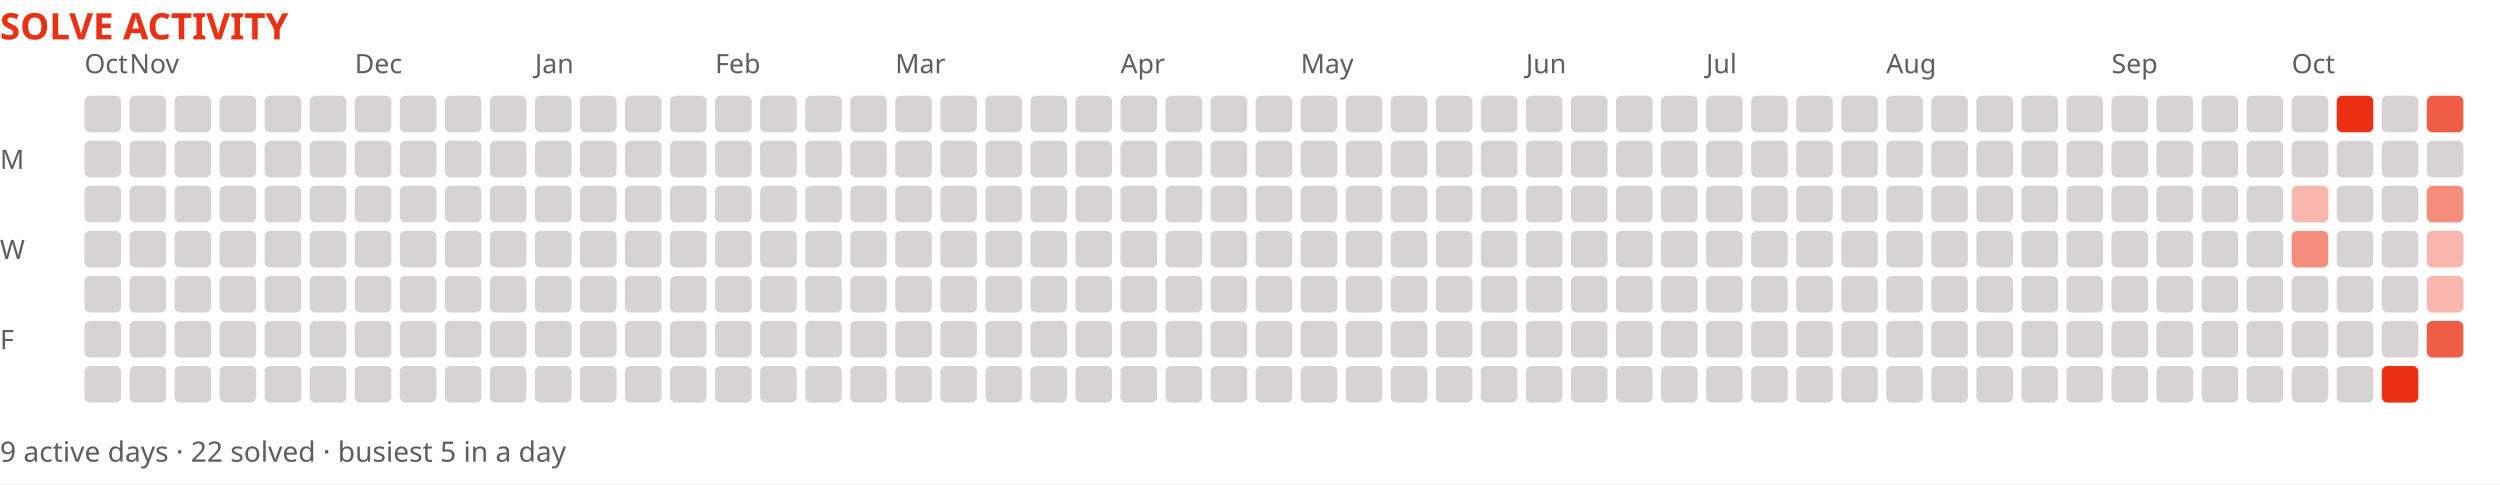
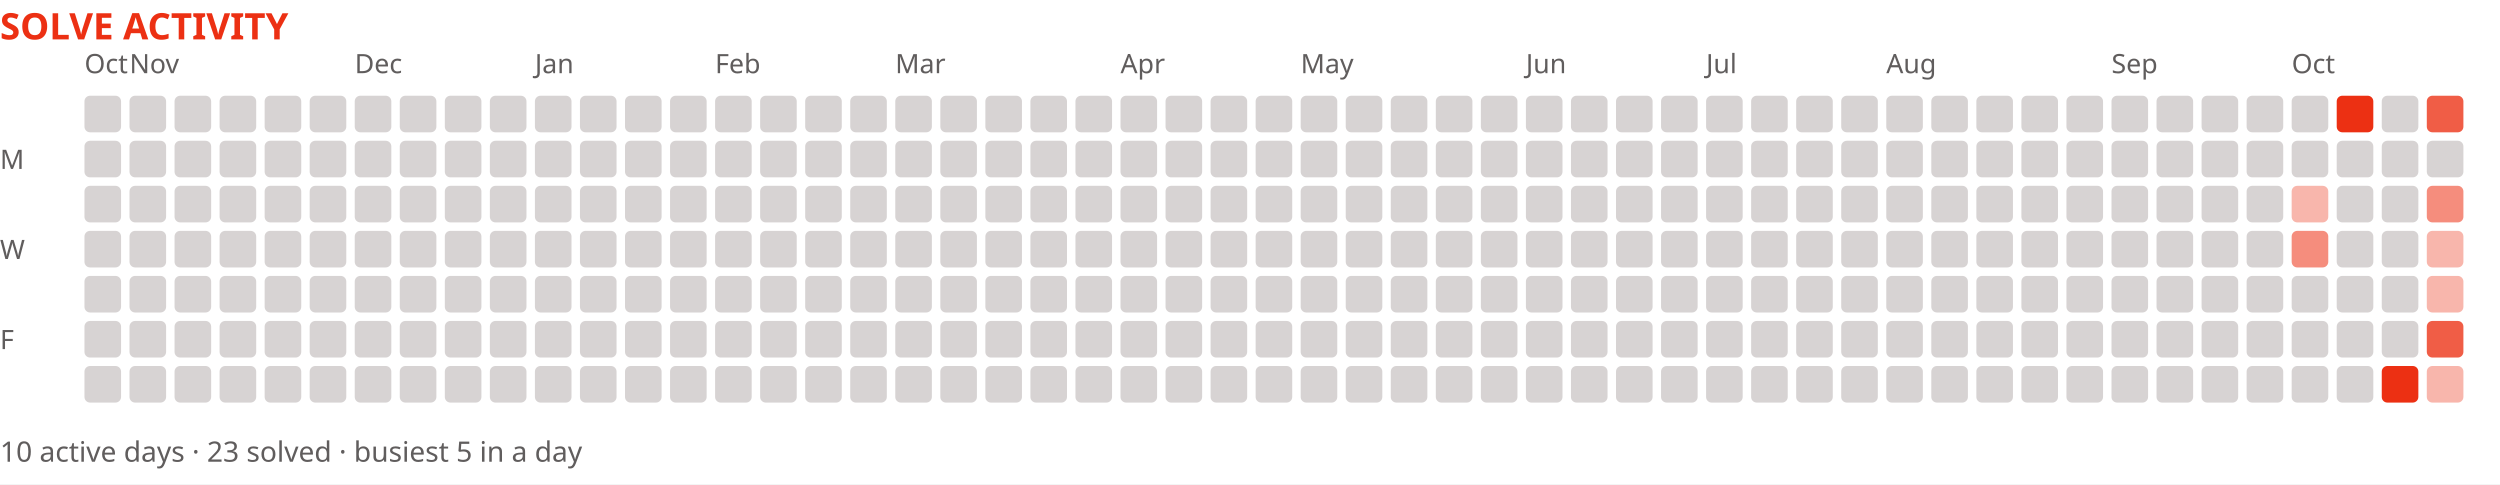
<svg xmlns="http://www.w3.org/2000/svg" width="888" height="172" viewBox="0 0 888 172" role="img" aria-label="Solve activity over the last year">
  <rect width="888" height="172" fill="#ffffff" />
  <text x="0" y="14" font-family="system-ui,sans-serif" font-size="13" font-weight="700" fill="#ec3013">SOLVE ACTIVITY</text>
  <text x="30" y="26" font-family="system-ui,sans-serif" font-size="9.5" fill="#605d5d">Oct</text>
  <text x="46" y="26" font-family="system-ui,sans-serif" font-size="9.5" fill="#605d5d">Nov</text>
  <text x="126" y="26" font-family="system-ui,sans-serif" font-size="9.5" fill="#605d5d">Dec</text>
  <text x="190" y="26" font-family="system-ui,sans-serif" font-size="9.5" fill="#605d5d">Jan</text>
  <text x="254" y="26" font-family="system-ui,sans-serif" font-size="9.5" fill="#605d5d">Feb</text>
  <text x="318" y="26" font-family="system-ui,sans-serif" font-size="9.5" fill="#605d5d">Mar</text>
  <text x="398" y="26" font-family="system-ui,sans-serif" font-size="9.5" fill="#605d5d">Apr</text>
  <text x="462" y="26" font-family="system-ui,sans-serif" font-size="9.5" fill="#605d5d">May</text>
  <text x="542" y="26" font-family="system-ui,sans-serif" font-size="9.5" fill="#605d5d">Jun</text>
  <text x="606" y="26" font-family="system-ui,sans-serif" font-size="9.5" fill="#605d5d">Jul</text>
  <text x="670" y="26" font-family="system-ui,sans-serif" font-size="9.5" fill="#605d5d">Aug</text>
  <text x="750" y="26" font-family="system-ui,sans-serif" font-size="9.5" fill="#605d5d">Sep</text>
  <text x="814" y="26" font-family="system-ui,sans-serif" font-size="9.5" fill="#605d5d">Oct</text>
  <text x="0" y="60" font-family="system-ui,sans-serif" font-size="9.5" fill="#605d5d">M</text>
  <text x="0" y="92" font-family="system-ui,sans-serif" font-size="9.5" fill="#605d5d">W</text>
  <text x="0" y="124" font-family="system-ui,sans-serif" font-size="9.5" fill="#605d5d">F</text>
  <rect x="30" y="34" width="13" height="13" fill="#d7d3d3" rx="2" />
  <rect x="30" y="50" width="13" height="13" fill="#d7d3d3" rx="2" />
  <rect x="30" y="66" width="13" height="13" fill="#d7d3d3" rx="2" />
  <rect x="30" y="82" width="13" height="13" fill="#d7d3d3" rx="2" />
  <rect x="30" y="98" width="13" height="13" fill="#d7d3d3" rx="2" />
  <rect x="30" y="114" width="13" height="13" fill="#d7d3d3" rx="2" />
  <rect x="30" y="130" width="13" height="13" fill="#d7d3d3" rx="2" />
  <rect x="46" y="34" width="13" height="13" fill="#d7d3d3" rx="2" />
  <rect x="46" y="50" width="13" height="13" fill="#d7d3d3" rx="2" />
  <rect x="46" y="66" width="13" height="13" fill="#d7d3d3" rx="2" />
  <rect x="46" y="82" width="13" height="13" fill="#d7d3d3" rx="2" />
  <rect x="46" y="98" width="13" height="13" fill="#d7d3d3" rx="2" />
  <rect x="46" y="114" width="13" height="13" fill="#d7d3d3" rx="2" />
  <rect x="46" y="130" width="13" height="13" fill="#d7d3d3" rx="2" />
  <rect x="62" y="34" width="13" height="13" fill="#d7d3d3" rx="2" />
  <rect x="62" y="50" width="13" height="13" fill="#d7d3d3" rx="2" />
  <rect x="62" y="66" width="13" height="13" fill="#d7d3d3" rx="2" />
  <rect x="62" y="82" width="13" height="13" fill="#d7d3d3" rx="2" />
  <rect x="62" y="98" width="13" height="13" fill="#d7d3d3" rx="2" />
  <rect x="62" y="114" width="13" height="13" fill="#d7d3d3" rx="2" />
  <rect x="62" y="130" width="13" height="13" fill="#d7d3d3" rx="2" />
  <rect x="78" y="34" width="13" height="13" fill="#d7d3d3" rx="2" />
  <rect x="78" y="50" width="13" height="13" fill="#d7d3d3" rx="2" />
  <rect x="78" y="66" width="13" height="13" fill="#d7d3d3" rx="2" />
  <rect x="78" y="82" width="13" height="13" fill="#d7d3d3" rx="2" />
  <rect x="78" y="98" width="13" height="13" fill="#d7d3d3" rx="2" />
  <rect x="78" y="114" width="13" height="13" fill="#d7d3d3" rx="2" />
  <rect x="78" y="130" width="13" height="13" fill="#d7d3d3" rx="2" />
  <rect x="94" y="34" width="13" height="13" fill="#d7d3d3" rx="2" />
  <rect x="94" y="50" width="13" height="13" fill="#d7d3d3" rx="2" />
  <rect x="94" y="66" width="13" height="13" fill="#d7d3d3" rx="2" />
  <rect x="94" y="82" width="13" height="13" fill="#d7d3d3" rx="2" />
  <rect x="94" y="98" width="13" height="13" fill="#d7d3d3" rx="2" />
  <rect x="94" y="114" width="13" height="13" fill="#d7d3d3" rx="2" />
  <rect x="94" y="130" width="13" height="13" fill="#d7d3d3" rx="2" />
  <rect x="110" y="34" width="13" height="13" fill="#d7d3d3" rx="2" />
  <rect x="110" y="50" width="13" height="13" fill="#d7d3d3" rx="2" />
  <rect x="110" y="66" width="13" height="13" fill="#d7d3d3" rx="2" />
  <rect x="110" y="82" width="13" height="13" fill="#d7d3d3" rx="2" />
  <rect x="110" y="98" width="13" height="13" fill="#d7d3d3" rx="2" />
  <rect x="110" y="114" width="13" height="13" fill="#d7d3d3" rx="2" />
  <rect x="110" y="130" width="13" height="13" fill="#d7d3d3" rx="2" />
  <rect x="126" y="34" width="13" height="13" fill="#d7d3d3" rx="2" />
  <rect x="126" y="50" width="13" height="13" fill="#d7d3d3" rx="2" />
  <rect x="126" y="66" width="13" height="13" fill="#d7d3d3" rx="2" />
  <rect x="126" y="82" width="13" height="13" fill="#d7d3d3" rx="2" />
  <rect x="126" y="98" width="13" height="13" fill="#d7d3d3" rx="2" />
  <rect x="126" y="114" width="13" height="13" fill="#d7d3d3" rx="2" />
  <rect x="126" y="130" width="13" height="13" fill="#d7d3d3" rx="2" />
  <rect x="142" y="34" width="13" height="13" fill="#d7d3d3" rx="2" />
  <rect x="142" y="50" width="13" height="13" fill="#d7d3d3" rx="2" />
  <rect x="142" y="66" width="13" height="13" fill="#d7d3d3" rx="2" />
  <rect x="142" y="82" width="13" height="13" fill="#d7d3d3" rx="2" />
  <rect x="142" y="98" width="13" height="13" fill="#d7d3d3" rx="2" />
  <rect x="142" y="114" width="13" height="13" fill="#d7d3d3" rx="2" />
  <rect x="142" y="130" width="13" height="13" fill="#d7d3d3" rx="2" />
  <rect x="158" y="34" width="13" height="13" fill="#d7d3d3" rx="2" />
  <rect x="158" y="50" width="13" height="13" fill="#d7d3d3" rx="2" />
  <rect x="158" y="66" width="13" height="13" fill="#d7d3d3" rx="2" />
  <rect x="158" y="82" width="13" height="13" fill="#d7d3d3" rx="2" />
  <rect x="158" y="98" width="13" height="13" fill="#d7d3d3" rx="2" />
  <rect x="158" y="114" width="13" height="13" fill="#d7d3d3" rx="2" />
  <rect x="158" y="130" width="13" height="13" fill="#d7d3d3" rx="2" />
  <rect x="174" y="34" width="13" height="13" fill="#d7d3d3" rx="2" />
  <rect x="174" y="50" width="13" height="13" fill="#d7d3d3" rx="2" />
  <rect x="174" y="66" width="13" height="13" fill="#d7d3d3" rx="2" />
  <rect x="174" y="82" width="13" height="13" fill="#d7d3d3" rx="2" />
  <rect x="174" y="98" width="13" height="13" fill="#d7d3d3" rx="2" />
  <rect x="174" y="114" width="13" height="13" fill="#d7d3d3" rx="2" />
  <rect x="174" y="130" width="13" height="13" fill="#d7d3d3" rx="2" />
  <rect x="190" y="34" width="13" height="13" fill="#d7d3d3" rx="2" />
  <rect x="190" y="50" width="13" height="13" fill="#d7d3d3" rx="2" />
  <rect x="190" y="66" width="13" height="13" fill="#d7d3d3" rx="2" />
  <rect x="190" y="82" width="13" height="13" fill="#d7d3d3" rx="2" />
  <rect x="190" y="98" width="13" height="13" fill="#d7d3d3" rx="2" />
  <rect x="190" y="114" width="13" height="13" fill="#d7d3d3" rx="2" />
  <rect x="190" y="130" width="13" height="13" fill="#d7d3d3" rx="2" />
  <rect x="206" y="34" width="13" height="13" fill="#d7d3d3" rx="2" />
  <rect x="206" y="50" width="13" height="13" fill="#d7d3d3" rx="2" />
  <rect x="206" y="66" width="13" height="13" fill="#d7d3d3" rx="2" />
  <rect x="206" y="82" width="13" height="13" fill="#d7d3d3" rx="2" />
  <rect x="206" y="98" width="13" height="13" fill="#d7d3d3" rx="2" />
  <rect x="206" y="114" width="13" height="13" fill="#d7d3d3" rx="2" />
  <rect x="206" y="130" width="13" height="13" fill="#d7d3d3" rx="2" />
  <rect x="222" y="34" width="13" height="13" fill="#d7d3d3" rx="2" />
  <rect x="222" y="50" width="13" height="13" fill="#d7d3d3" rx="2" />
  <rect x="222" y="66" width="13" height="13" fill="#d7d3d3" rx="2" />
  <rect x="222" y="82" width="13" height="13" fill="#d7d3d3" rx="2" />
  <rect x="222" y="98" width="13" height="13" fill="#d7d3d3" rx="2" />
  <rect x="222" y="114" width="13" height="13" fill="#d7d3d3" rx="2" />
  <rect x="222" y="130" width="13" height="13" fill="#d7d3d3" rx="2" />
  <rect x="238" y="34" width="13" height="13" fill="#d7d3d3" rx="2" />
  <rect x="238" y="50" width="13" height="13" fill="#d7d3d3" rx="2" />
  <rect x="238" y="66" width="13" height="13" fill="#d7d3d3" rx="2" />
  <rect x="238" y="82" width="13" height="13" fill="#d7d3d3" rx="2" />
  <rect x="238" y="98" width="13" height="13" fill="#d7d3d3" rx="2" />
  <rect x="238" y="114" width="13" height="13" fill="#d7d3d3" rx="2" />
  <rect x="238" y="130" width="13" height="13" fill="#d7d3d3" rx="2" />
  <rect x="254" y="34" width="13" height="13" fill="#d7d3d3" rx="2" />
  <rect x="254" y="50" width="13" height="13" fill="#d7d3d3" rx="2" />
  <rect x="254" y="66" width="13" height="13" fill="#d7d3d3" rx="2" />
  <rect x="254" y="82" width="13" height="13" fill="#d7d3d3" rx="2" />
  <rect x="254" y="98" width="13" height="13" fill="#d7d3d3" rx="2" />
  <rect x="254" y="114" width="13" height="13" fill="#d7d3d3" rx="2" />
  <rect x="254" y="130" width="13" height="13" fill="#d7d3d3" rx="2" />
  <rect x="270" y="34" width="13" height="13" fill="#d7d3d3" rx="2" />
  <rect x="270" y="50" width="13" height="13" fill="#d7d3d3" rx="2" />
  <rect x="270" y="66" width="13" height="13" fill="#d7d3d3" rx="2" />
  <rect x="270" y="82" width="13" height="13" fill="#d7d3d3" rx="2" />
  <rect x="270" y="98" width="13" height="13" fill="#d7d3d3" rx="2" />
  <rect x="270" y="114" width="13" height="13" fill="#d7d3d3" rx="2" />
  <rect x="270" y="130" width="13" height="13" fill="#d7d3d3" rx="2" />
  <rect x="286" y="34" width="13" height="13" fill="#d7d3d3" rx="2" />
  <rect x="286" y="50" width="13" height="13" fill="#d7d3d3" rx="2" />
  <rect x="286" y="66" width="13" height="13" fill="#d7d3d3" rx="2" />
  <rect x="286" y="82" width="13" height="13" fill="#d7d3d3" rx="2" />
  <rect x="286" y="98" width="13" height="13" fill="#d7d3d3" rx="2" />
  <rect x="286" y="114" width="13" height="13" fill="#d7d3d3" rx="2" />
  <rect x="286" y="130" width="13" height="13" fill="#d7d3d3" rx="2" />
  <rect x="302" y="34" width="13" height="13" fill="#d7d3d3" rx="2" />
  <rect x="302" y="50" width="13" height="13" fill="#d7d3d3" rx="2" />
  <rect x="302" y="66" width="13" height="13" fill="#d7d3d3" rx="2" />
  <rect x="302" y="82" width="13" height="13" fill="#d7d3d3" rx="2" />
  <rect x="302" y="98" width="13" height="13" fill="#d7d3d3" rx="2" />
  <rect x="302" y="114" width="13" height="13" fill="#d7d3d3" rx="2" />
  <rect x="302" y="130" width="13" height="13" fill="#d7d3d3" rx="2" />
  <rect x="318" y="34" width="13" height="13" fill="#d7d3d3" rx="2" />
  <rect x="318" y="50" width="13" height="13" fill="#d7d3d3" rx="2" />
  <rect x="318" y="66" width="13" height="13" fill="#d7d3d3" rx="2" />
  <rect x="318" y="82" width="13" height="13" fill="#d7d3d3" rx="2" />
  <rect x="318" y="98" width="13" height="13" fill="#d7d3d3" rx="2" />
  <rect x="318" y="114" width="13" height="13" fill="#d7d3d3" rx="2" />
  <rect x="318" y="130" width="13" height="13" fill="#d7d3d3" rx="2" />
  <rect x="334" y="34" width="13" height="13" fill="#d7d3d3" rx="2" />
  <rect x="334" y="50" width="13" height="13" fill="#d7d3d3" rx="2" />
  <rect x="334" y="66" width="13" height="13" fill="#d7d3d3" rx="2" />
  <rect x="334" y="82" width="13" height="13" fill="#d7d3d3" rx="2" />
  <rect x="334" y="98" width="13" height="13" fill="#d7d3d3" rx="2" />
  <rect x="334" y="114" width="13" height="13" fill="#d7d3d3" rx="2" />
  <rect x="334" y="130" width="13" height="13" fill="#d7d3d3" rx="2" />
  <rect x="350" y="34" width="13" height="13" fill="#d7d3d3" rx="2" />
  <rect x="350" y="50" width="13" height="13" fill="#d7d3d3" rx="2" />
  <rect x="350" y="66" width="13" height="13" fill="#d7d3d3" rx="2" />
  <rect x="350" y="82" width="13" height="13" fill="#d7d3d3" rx="2" />
  <rect x="350" y="98" width="13" height="13" fill="#d7d3d3" rx="2" />
  <rect x="350" y="114" width="13" height="13" fill="#d7d3d3" rx="2" />
  <rect x="350" y="130" width="13" height="13" fill="#d7d3d3" rx="2" />
  <rect x="366" y="34" width="13" height="13" fill="#d7d3d3" rx="2" />
  <rect x="366" y="50" width="13" height="13" fill="#d7d3d3" rx="2" />
  <rect x="366" y="66" width="13" height="13" fill="#d7d3d3" rx="2" />
  <rect x="366" y="82" width="13" height="13" fill="#d7d3d3" rx="2" />
  <rect x="366" y="98" width="13" height="13" fill="#d7d3d3" rx="2" />
  <rect x="366" y="114" width="13" height="13" fill="#d7d3d3" rx="2" />
  <rect x="366" y="130" width="13" height="13" fill="#d7d3d3" rx="2" />
  <rect x="382" y="34" width="13" height="13" fill="#d7d3d3" rx="2" />
  <rect x="382" y="50" width="13" height="13" fill="#d7d3d3" rx="2" />
  <rect x="382" y="66" width="13" height="13" fill="#d7d3d3" rx="2" />
  <rect x="382" y="82" width="13" height="13" fill="#d7d3d3" rx="2" />
  <rect x="382" y="98" width="13" height="13" fill="#d7d3d3" rx="2" />
  <rect x="382" y="114" width="13" height="13" fill="#d7d3d3" rx="2" />
  <rect x="382" y="130" width="13" height="13" fill="#d7d3d3" rx="2" />
  <rect x="398" y="34" width="13" height="13" fill="#d7d3d3" rx="2" />
  <rect x="398" y="50" width="13" height="13" fill="#d7d3d3" rx="2" />
  <rect x="398" y="66" width="13" height="13" fill="#d7d3d3" rx="2" />
  <rect x="398" y="82" width="13" height="13" fill="#d7d3d3" rx="2" />
  <rect x="398" y="98" width="13" height="13" fill="#d7d3d3" rx="2" />
  <rect x="398" y="114" width="13" height="13" fill="#d7d3d3" rx="2" />
  <rect x="398" y="130" width="13" height="13" fill="#d7d3d3" rx="2" />
  <rect x="414" y="34" width="13" height="13" fill="#d7d3d3" rx="2" />
  <rect x="414" y="50" width="13" height="13" fill="#d7d3d3" rx="2" />
  <rect x="414" y="66" width="13" height="13" fill="#d7d3d3" rx="2" />
  <rect x="414" y="82" width="13" height="13" fill="#d7d3d3" rx="2" />
  <rect x="414" y="98" width="13" height="13" fill="#d7d3d3" rx="2" />
  <rect x="414" y="114" width="13" height="13" fill="#d7d3d3" rx="2" />
  <rect x="414" y="130" width="13" height="13" fill="#d7d3d3" rx="2" />
  <rect x="430" y="34" width="13" height="13" fill="#d7d3d3" rx="2" />
  <rect x="430" y="50" width="13" height="13" fill="#d7d3d3" rx="2" />
  <rect x="430" y="66" width="13" height="13" fill="#d7d3d3" rx="2" />
  <rect x="430" y="82" width="13" height="13" fill="#d7d3d3" rx="2" />
  <rect x="430" y="98" width="13" height="13" fill="#d7d3d3" rx="2" />
  <rect x="430" y="114" width="13" height="13" fill="#d7d3d3" rx="2" />
  <rect x="430" y="130" width="13" height="13" fill="#d7d3d3" rx="2" />
  <rect x="446" y="34" width="13" height="13" fill="#d7d3d3" rx="2" />
  <rect x="446" y="50" width="13" height="13" fill="#d7d3d3" rx="2" />
  <rect x="446" y="66" width="13" height="13" fill="#d7d3d3" rx="2" />
  <rect x="446" y="82" width="13" height="13" fill="#d7d3d3" rx="2" />
  <rect x="446" y="98" width="13" height="13" fill="#d7d3d3" rx="2" />
  <rect x="446" y="114" width="13" height="13" fill="#d7d3d3" rx="2" />
  <rect x="446" y="130" width="13" height="13" fill="#d7d3d3" rx="2" />
  <rect x="462" y="34" width="13" height="13" fill="#d7d3d3" rx="2" />
  <rect x="462" y="50" width="13" height="13" fill="#d7d3d3" rx="2" />
  <rect x="462" y="66" width="13" height="13" fill="#d7d3d3" rx="2" />
  <rect x="462" y="82" width="13" height="13" fill="#d7d3d3" rx="2" />
  <rect x="462" y="98" width="13" height="13" fill="#d7d3d3" rx="2" />
  <rect x="462" y="114" width="13" height="13" fill="#d7d3d3" rx="2" />
  <rect x="462" y="130" width="13" height="13" fill="#d7d3d3" rx="2" />
  <rect x="478" y="34" width="13" height="13" fill="#d7d3d3" rx="2" />
  <rect x="478" y="50" width="13" height="13" fill="#d7d3d3" rx="2" />
  <rect x="478" y="66" width="13" height="13" fill="#d7d3d3" rx="2" />
  <rect x="478" y="82" width="13" height="13" fill="#d7d3d3" rx="2" />
  <rect x="478" y="98" width="13" height="13" fill="#d7d3d3" rx="2" />
  <rect x="478" y="114" width="13" height="13" fill="#d7d3d3" rx="2" />
  <rect x="478" y="130" width="13" height="13" fill="#d7d3d3" rx="2" />
  <rect x="494" y="34" width="13" height="13" fill="#d7d3d3" rx="2" />
  <rect x="494" y="50" width="13" height="13" fill="#d7d3d3" rx="2" />
  <rect x="494" y="66" width="13" height="13" fill="#d7d3d3" rx="2" />
  <rect x="494" y="82" width="13" height="13" fill="#d7d3d3" rx="2" />
  <rect x="494" y="98" width="13" height="13" fill="#d7d3d3" rx="2" />
  <rect x="494" y="114" width="13" height="13" fill="#d7d3d3" rx="2" />
  <rect x="494" y="130" width="13" height="13" fill="#d7d3d3" rx="2" />
  <rect x="510" y="34" width="13" height="13" fill="#d7d3d3" rx="2" />
  <rect x="510" y="50" width="13" height="13" fill="#d7d3d3" rx="2" />
  <rect x="510" y="66" width="13" height="13" fill="#d7d3d3" rx="2" />
  <rect x="510" y="82" width="13" height="13" fill="#d7d3d3" rx="2" />
  <rect x="510" y="98" width="13" height="13" fill="#d7d3d3" rx="2" />
  <rect x="510" y="114" width="13" height="13" fill="#d7d3d3" rx="2" />
  <rect x="510" y="130" width="13" height="13" fill="#d7d3d3" rx="2" />
  <rect x="526" y="34" width="13" height="13" fill="#d7d3d3" rx="2" />
  <rect x="526" y="50" width="13" height="13" fill="#d7d3d3" rx="2" />
  <rect x="526" y="66" width="13" height="13" fill="#d7d3d3" rx="2" />
  <rect x="526" y="82" width="13" height="13" fill="#d7d3d3" rx="2" />
  <rect x="526" y="98" width="13" height="13" fill="#d7d3d3" rx="2" />
  <rect x="526" y="114" width="13" height="13" fill="#d7d3d3" rx="2" />
  <rect x="526" y="130" width="13" height="13" fill="#d7d3d3" rx="2" />
  <rect x="542" y="34" width="13" height="13" fill="#d7d3d3" rx="2" />
  <rect x="542" y="50" width="13" height="13" fill="#d7d3d3" rx="2" />
  <rect x="542" y="66" width="13" height="13" fill="#d7d3d3" rx="2" />
  <rect x="542" y="82" width="13" height="13" fill="#d7d3d3" rx="2" />
  <rect x="542" y="98" width="13" height="13" fill="#d7d3d3" rx="2" />
  <rect x="542" y="114" width="13" height="13" fill="#d7d3d3" rx="2" />
  <rect x="542" y="130" width="13" height="13" fill="#d7d3d3" rx="2" />
  <rect x="558" y="34" width="13" height="13" fill="#d7d3d3" rx="2" />
  <rect x="558" y="50" width="13" height="13" fill="#d7d3d3" rx="2" />
  <rect x="558" y="66" width="13" height="13" fill="#d7d3d3" rx="2" />
  <rect x="558" y="82" width="13" height="13" fill="#d7d3d3" rx="2" />
  <rect x="558" y="98" width="13" height="13" fill="#d7d3d3" rx="2" />
  <rect x="558" y="114" width="13" height="13" fill="#d7d3d3" rx="2" />
  <rect x="558" y="130" width="13" height="13" fill="#d7d3d3" rx="2" />
  <rect x="574" y="34" width="13" height="13" fill="#d7d3d3" rx="2" />
  <rect x="574" y="50" width="13" height="13" fill="#d7d3d3" rx="2" />
  <rect x="574" y="66" width="13" height="13" fill="#d7d3d3" rx="2" />
  <rect x="574" y="82" width="13" height="13" fill="#d7d3d3" rx="2" />
  <rect x="574" y="98" width="13" height="13" fill="#d7d3d3" rx="2" />
  <rect x="574" y="114" width="13" height="13" fill="#d7d3d3" rx="2" />
  <rect x="574" y="130" width="13" height="13" fill="#d7d3d3" rx="2" />
  <rect x="590" y="34" width="13" height="13" fill="#d7d3d3" rx="2" />
  <rect x="590" y="50" width="13" height="13" fill="#d7d3d3" rx="2" />
  <rect x="590" y="66" width="13" height="13" fill="#d7d3d3" rx="2" />
  <rect x="590" y="82" width="13" height="13" fill="#d7d3d3" rx="2" />
  <rect x="590" y="98" width="13" height="13" fill="#d7d3d3" rx="2" />
  <rect x="590" y="114" width="13" height="13" fill="#d7d3d3" rx="2" />
  <rect x="590" y="130" width="13" height="13" fill="#d7d3d3" rx="2" />
  <rect x="606" y="34" width="13" height="13" fill="#d7d3d3" rx="2" />
  <rect x="606" y="50" width="13" height="13" fill="#d7d3d3" rx="2" />
  <rect x="606" y="66" width="13" height="13" fill="#d7d3d3" rx="2" />
  <rect x="606" y="82" width="13" height="13" fill="#d7d3d3" rx="2" />
  <rect x="606" y="98" width="13" height="13" fill="#d7d3d3" rx="2" />
  <rect x="606" y="114" width="13" height="13" fill="#d7d3d3" rx="2" />
  <rect x="606" y="130" width="13" height="13" fill="#d7d3d3" rx="2" />
  <rect x="622" y="34" width="13" height="13" fill="#d7d3d3" rx="2" />
  <rect x="622" y="50" width="13" height="13" fill="#d7d3d3" rx="2" />
  <rect x="622" y="66" width="13" height="13" fill="#d7d3d3" rx="2" />
  <rect x="622" y="82" width="13" height="13" fill="#d7d3d3" rx="2" />
  <rect x="622" y="98" width="13" height="13" fill="#d7d3d3" rx="2" />
  <rect x="622" y="114" width="13" height="13" fill="#d7d3d3" rx="2" />
  <rect x="622" y="130" width="13" height="13" fill="#d7d3d3" rx="2" />
  <rect x="638" y="34" width="13" height="13" fill="#d7d3d3" rx="2" />
  <rect x="638" y="50" width="13" height="13" fill="#d7d3d3" rx="2" />
  <rect x="638" y="66" width="13" height="13" fill="#d7d3d3" rx="2" />
  <rect x="638" y="82" width="13" height="13" fill="#d7d3d3" rx="2" />
  <rect x="638" y="98" width="13" height="13" fill="#d7d3d3" rx="2" />
  <rect x="638" y="114" width="13" height="13" fill="#d7d3d3" rx="2" />
  <rect x="638" y="130" width="13" height="13" fill="#d7d3d3" rx="2" />
  <rect x="654" y="34" width="13" height="13" fill="#d7d3d3" rx="2" />
  <rect x="654" y="50" width="13" height="13" fill="#d7d3d3" rx="2" />
  <rect x="654" y="66" width="13" height="13" fill="#d7d3d3" rx="2" />
  <rect x="654" y="82" width="13" height="13" fill="#d7d3d3" rx="2" />
  <rect x="654" y="98" width="13" height="13" fill="#d7d3d3" rx="2" />
  <rect x="654" y="114" width="13" height="13" fill="#d7d3d3" rx="2" />
  <rect x="654" y="130" width="13" height="13" fill="#d7d3d3" rx="2" />
  <rect x="670" y="34" width="13" height="13" fill="#d7d3d3" rx="2" />
  <rect x="670" y="50" width="13" height="13" fill="#d7d3d3" rx="2" />
  <rect x="670" y="66" width="13" height="13" fill="#d7d3d3" rx="2" />
  <rect x="670" y="82" width="13" height="13" fill="#d7d3d3" rx="2" />
  <rect x="670" y="98" width="13" height="13" fill="#d7d3d3" rx="2" />
  <rect x="670" y="114" width="13" height="13" fill="#d7d3d3" rx="2" />
  <rect x="670" y="130" width="13" height="13" fill="#d7d3d3" rx="2" />
  <rect x="686" y="34" width="13" height="13" fill="#d7d3d3" rx="2" />
  <rect x="686" y="50" width="13" height="13" fill="#d7d3d3" rx="2" />
  <rect x="686" y="66" width="13" height="13" fill="#d7d3d3" rx="2" />
  <rect x="686" y="82" width="13" height="13" fill="#d7d3d3" rx="2" />
  <rect x="686" y="98" width="13" height="13" fill="#d7d3d3" rx="2" />
  <rect x="686" y="114" width="13" height="13" fill="#d7d3d3" rx="2" />
  <rect x="686" y="130" width="13" height="13" fill="#d7d3d3" rx="2" />
  <rect x="702" y="34" width="13" height="13" fill="#d7d3d3" rx="2" />
  <rect x="702" y="50" width="13" height="13" fill="#d7d3d3" rx="2" />
  <rect x="702" y="66" width="13" height="13" fill="#d7d3d3" rx="2" />
  <rect x="702" y="82" width="13" height="13" fill="#d7d3d3" rx="2" />
  <rect x="702" y="98" width="13" height="13" fill="#d7d3d3" rx="2" />
  <rect x="702" y="114" width="13" height="13" fill="#d7d3d3" rx="2" />
  <rect x="702" y="130" width="13" height="13" fill="#d7d3d3" rx="2" />
  <rect x="718" y="34" width="13" height="13" fill="#d7d3d3" rx="2" />
  <rect x="718" y="50" width="13" height="13" fill="#d7d3d3" rx="2" />
  <rect x="718" y="66" width="13" height="13" fill="#d7d3d3" rx="2" />
  <rect x="718" y="82" width="13" height="13" fill="#d7d3d3" rx="2" />
  <rect x="718" y="98" width="13" height="13" fill="#d7d3d3" rx="2" />
  <rect x="718" y="114" width="13" height="13" fill="#d7d3d3" rx="2" />
  <rect x="718" y="130" width="13" height="13" fill="#d7d3d3" rx="2" />
  <rect x="734" y="34" width="13" height="13" fill="#d7d3d3" rx="2" />
  <rect x="734" y="50" width="13" height="13" fill="#d7d3d3" rx="2" />
  <rect x="734" y="66" width="13" height="13" fill="#d7d3d3" rx="2" />
  <rect x="734" y="82" width="13" height="13" fill="#d7d3d3" rx="2" />
  <rect x="734" y="98" width="13" height="13" fill="#d7d3d3" rx="2" />
  <rect x="734" y="114" width="13" height="13" fill="#d7d3d3" rx="2" />
  <rect x="734" y="130" width="13" height="13" fill="#d7d3d3" rx="2" />
  <rect x="750" y="34" width="13" height="13" fill="#d7d3d3" rx="2" />
  <rect x="750" y="50" width="13" height="13" fill="#d7d3d3" rx="2" />
  <rect x="750" y="66" width="13" height="13" fill="#d7d3d3" rx="2" />
  <rect x="750" y="82" width="13" height="13" fill="#d7d3d3" rx="2" />
  <rect x="750" y="98" width="13" height="13" fill="#d7d3d3" rx="2" />
  <rect x="750" y="114" width="13" height="13" fill="#d7d3d3" rx="2" />
  <rect x="750" y="130" width="13" height="13" fill="#d7d3d3" rx="2" />
  <rect x="766" y="34" width="13" height="13" fill="#d7d3d3" rx="2" />
  <rect x="766" y="50" width="13" height="13" fill="#d7d3d3" rx="2" />
  <rect x="766" y="66" width="13" height="13" fill="#d7d3d3" rx="2" />
  <rect x="766" y="82" width="13" height="13" fill="#d7d3d3" rx="2" />
  <rect x="766" y="98" width="13" height="13" fill="#d7d3d3" rx="2" />
  <rect x="766" y="114" width="13" height="13" fill="#d7d3d3" rx="2" />
  <rect x="766" y="130" width="13" height="13" fill="#d7d3d3" rx="2" />
  <rect x="782" y="34" width="13" height="13" fill="#d7d3d3" rx="2" />
  <rect x="782" y="50" width="13" height="13" fill="#d7d3d3" rx="2" />
  <rect x="782" y="66" width="13" height="13" fill="#d7d3d3" rx="2" />
  <rect x="782" y="82" width="13" height="13" fill="#d7d3d3" rx="2" />
  <rect x="782" y="98" width="13" height="13" fill="#d7d3d3" rx="2" />
  <rect x="782" y="114" width="13" height="13" fill="#d7d3d3" rx="2" />
  <rect x="782" y="130" width="13" height="13" fill="#d7d3d3" rx="2" />
  <rect x="798" y="34" width="13" height="13" fill="#d7d3d3" rx="2" />
  <rect x="798" y="50" width="13" height="13" fill="#d7d3d3" rx="2" />
  <rect x="798" y="66" width="13" height="13" fill="#d7d3d3" rx="2" />
  <rect x="798" y="82" width="13" height="13" fill="#d7d3d3" rx="2" />
  <rect x="798" y="98" width="13" height="13" fill="#d7d3d3" rx="2" />
  <rect x="798" y="114" width="13" height="13" fill="#d7d3d3" rx="2" />
  <rect x="798" y="130" width="13" height="13" fill="#d7d3d3" rx="2" />
  <rect x="814" y="34" width="13" height="13" fill="#d7d3d3" rx="2" />
  <rect x="814" y="50" width="13" height="13" fill="#d7d3d3" rx="2" />
  <rect x="814" y="66" width="13" height="13" fill="#ec301359" rx="2" />
  <rect x="814" y="82" width="13" height="13" fill="#ec30138c" rx="2" />
  <rect x="814" y="98" width="13" height="13" fill="#d7d3d3" rx="2" />
  <rect x="814" y="114" width="13" height="13" fill="#d7d3d3" rx="2" />
  <rect x="814" y="130" width="13" height="13" fill="#d7d3d3" rx="2" />
  <rect x="830" y="34" width="13" height="13" fill="#ec3013" rx="2" />
  <rect x="830" y="50" width="13" height="13" fill="#d7d3d3" rx="2" />
  <rect x="830" y="66" width="13" height="13" fill="#d7d3d3" rx="2" />
  <rect x="830" y="82" width="13" height="13" fill="#d7d3d3" rx="2" />
  <rect x="830" y="98" width="13" height="13" fill="#d7d3d3" rx="2" />
  <rect x="830" y="114" width="13" height="13" fill="#d7d3d3" rx="2" />
  <rect x="830" y="130" width="13" height="13" fill="#d7d3d3" rx="2" />
  <rect x="846" y="34" width="13" height="13" fill="#d7d3d3" rx="2" />
  <rect x="846" y="50" width="13" height="13" fill="#d7d3d3" rx="2" />
  <rect x="846" y="66" width="13" height="13" fill="#d7d3d3" rx="2" />
  <rect x="846" y="82" width="13" height="13" fill="#d7d3d3" rx="2" />
  <rect x="846" y="98" width="13" height="13" fill="#d7d3d3" rx="2" />
  <rect x="846" y="114" width="13" height="13" fill="#d7d3d3" rx="2" />
  <rect x="846" y="130" width="13" height="13" fill="#ec3013" rx="2" />
  <rect x="862" y="34" width="13" height="13" fill="#ec3013c7" rx="2" />
  <rect x="862" y="50" width="13" height="13" fill="#d7d3d3" rx="2" />
  <rect x="862" y="66" width="13" height="13" fill="#ec30138c" rx="2" />
  <rect x="862" y="82" width="13" height="13" fill="#ec301359" rx="2" />
  <rect x="862" y="98" width="13" height="13" fill="#ec301359" rx="2" />
  <rect x="862" y="114" width="13" height="13" fill="#ec3013c7" rx="2" />
-   <text x="0" y="164" font-family="system-ui,sans-serif" font-size="10" fill="#605d5d">9 active days · 22 solved · busiest 5 in a day</text>
+   <rect x="862" y="130" width="13" height="13" fill="#ec301359" rx="2" />
+   <text x="0" y="164" font-family="system-ui,sans-serif" font-size="10" fill="#605d5d">10 active days · 23 solved · busiest 5 in a day</text>
</svg>
